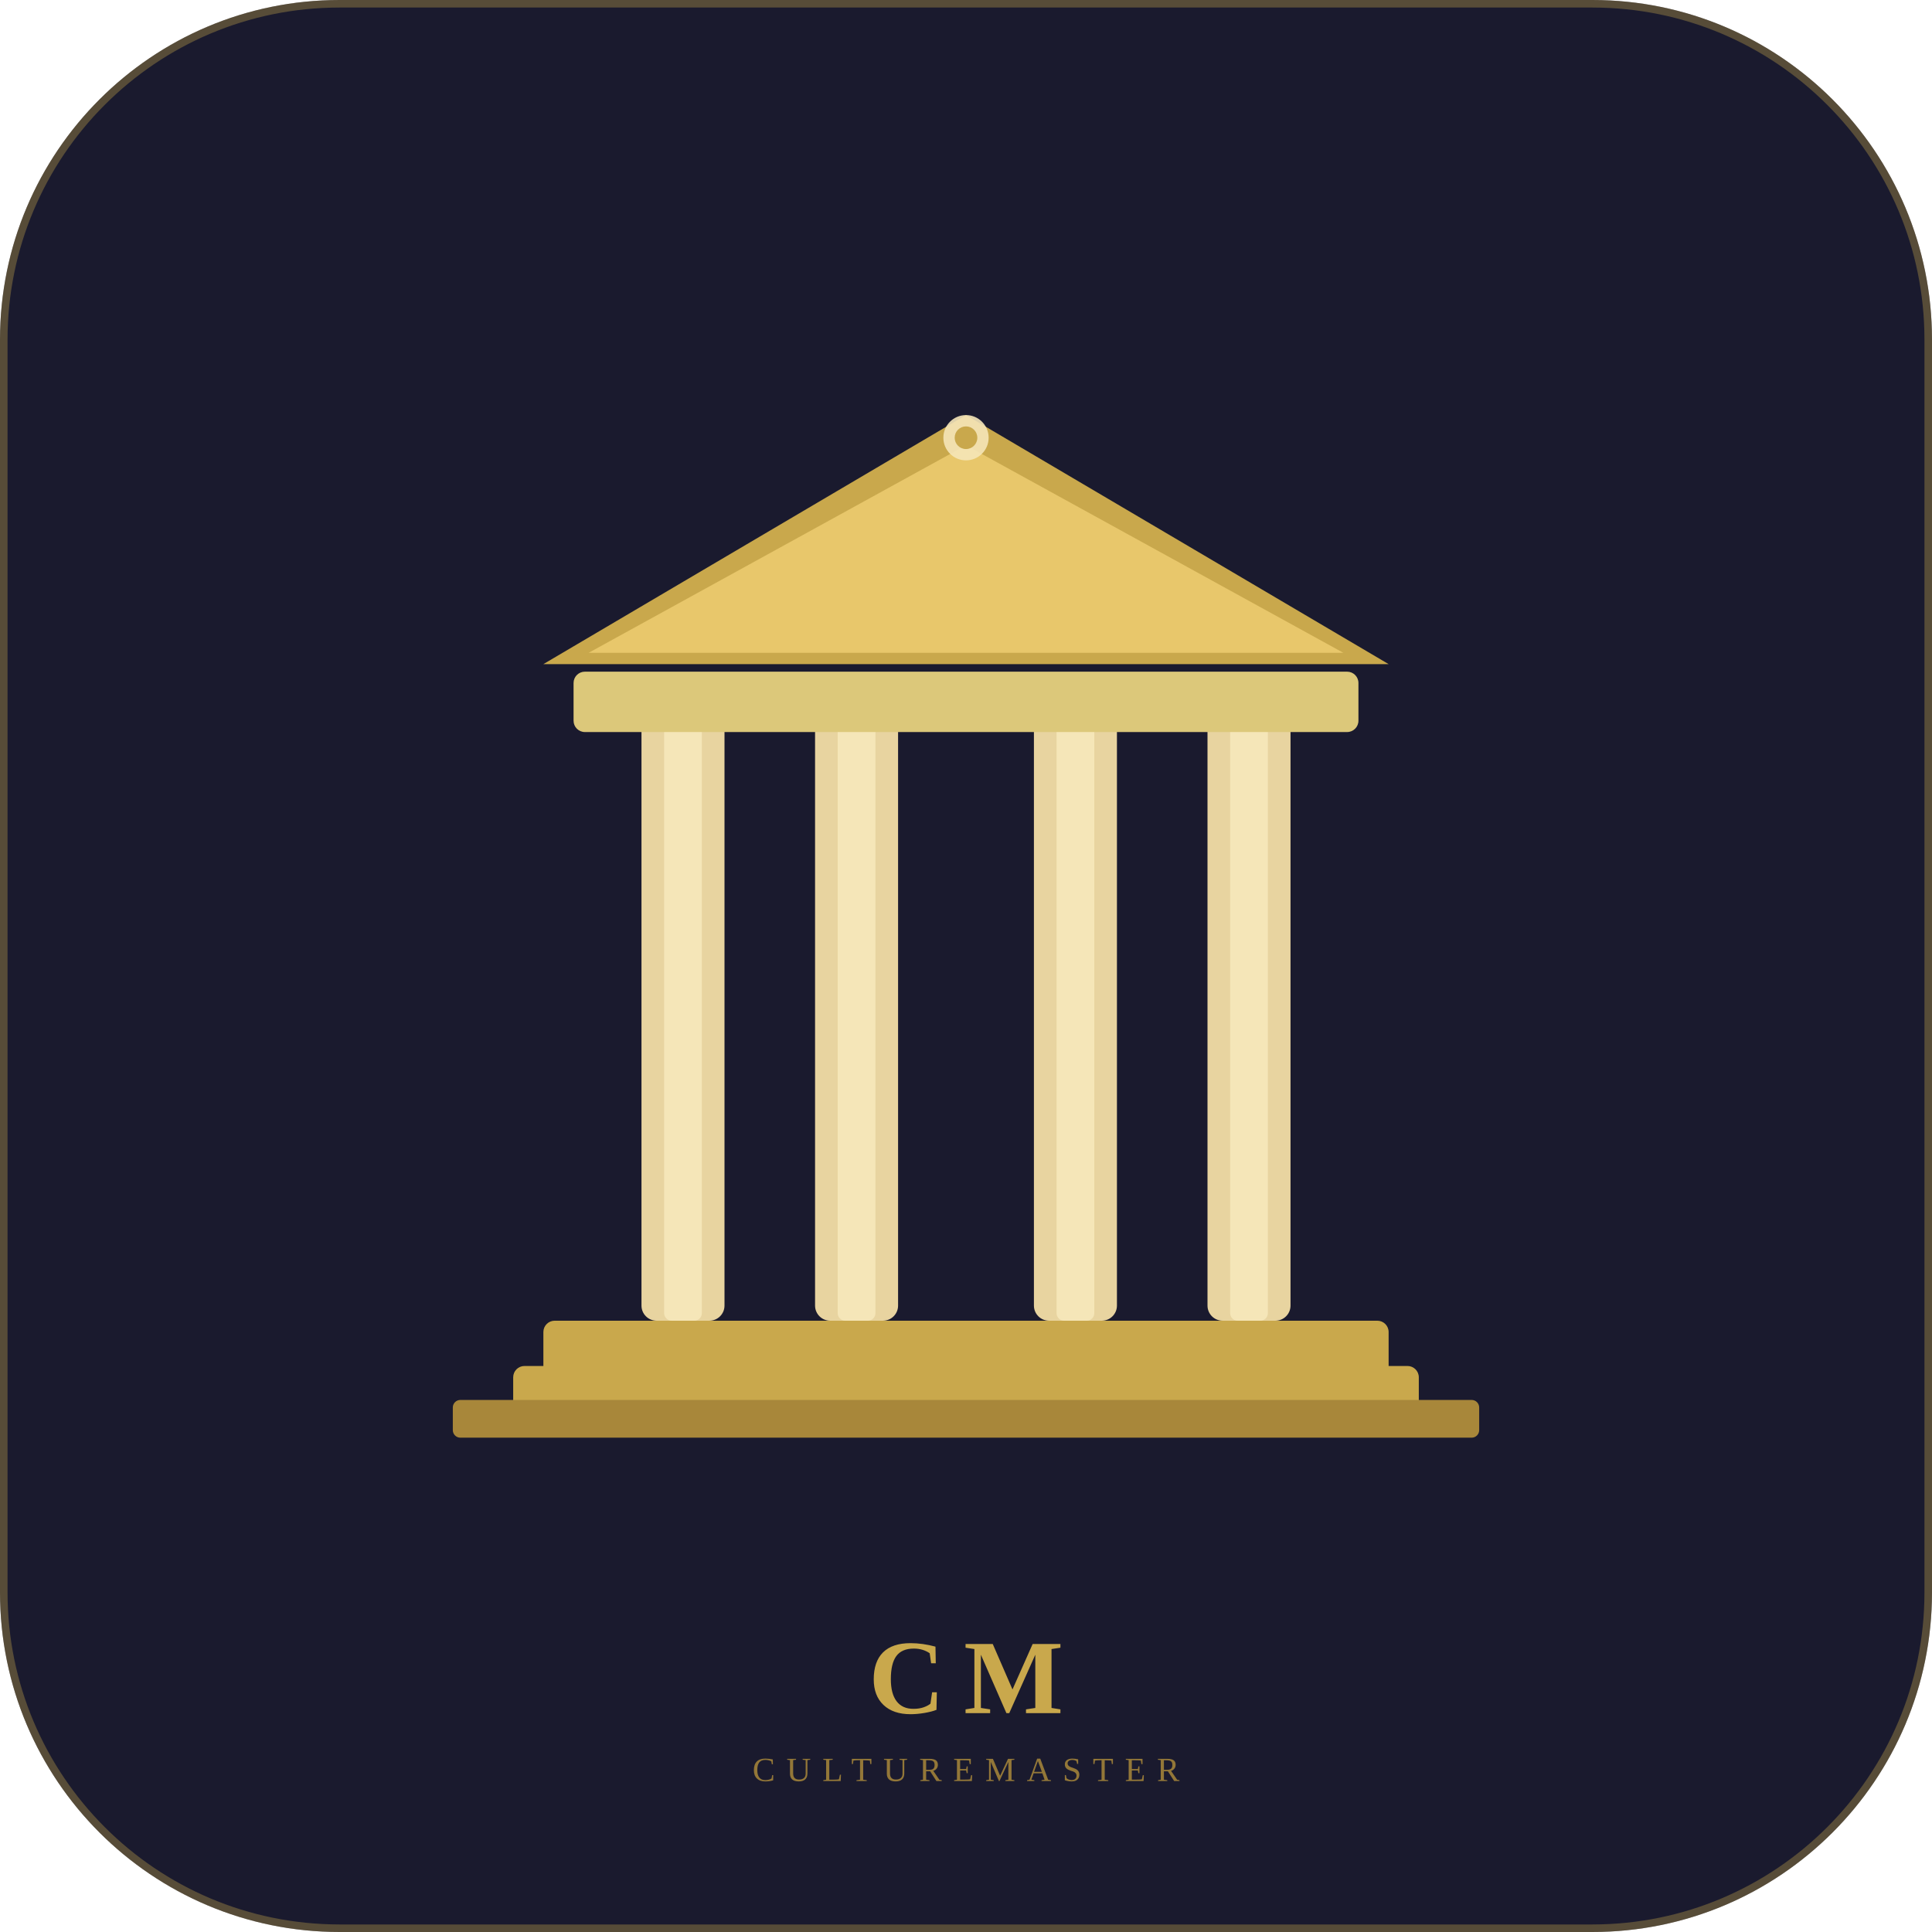
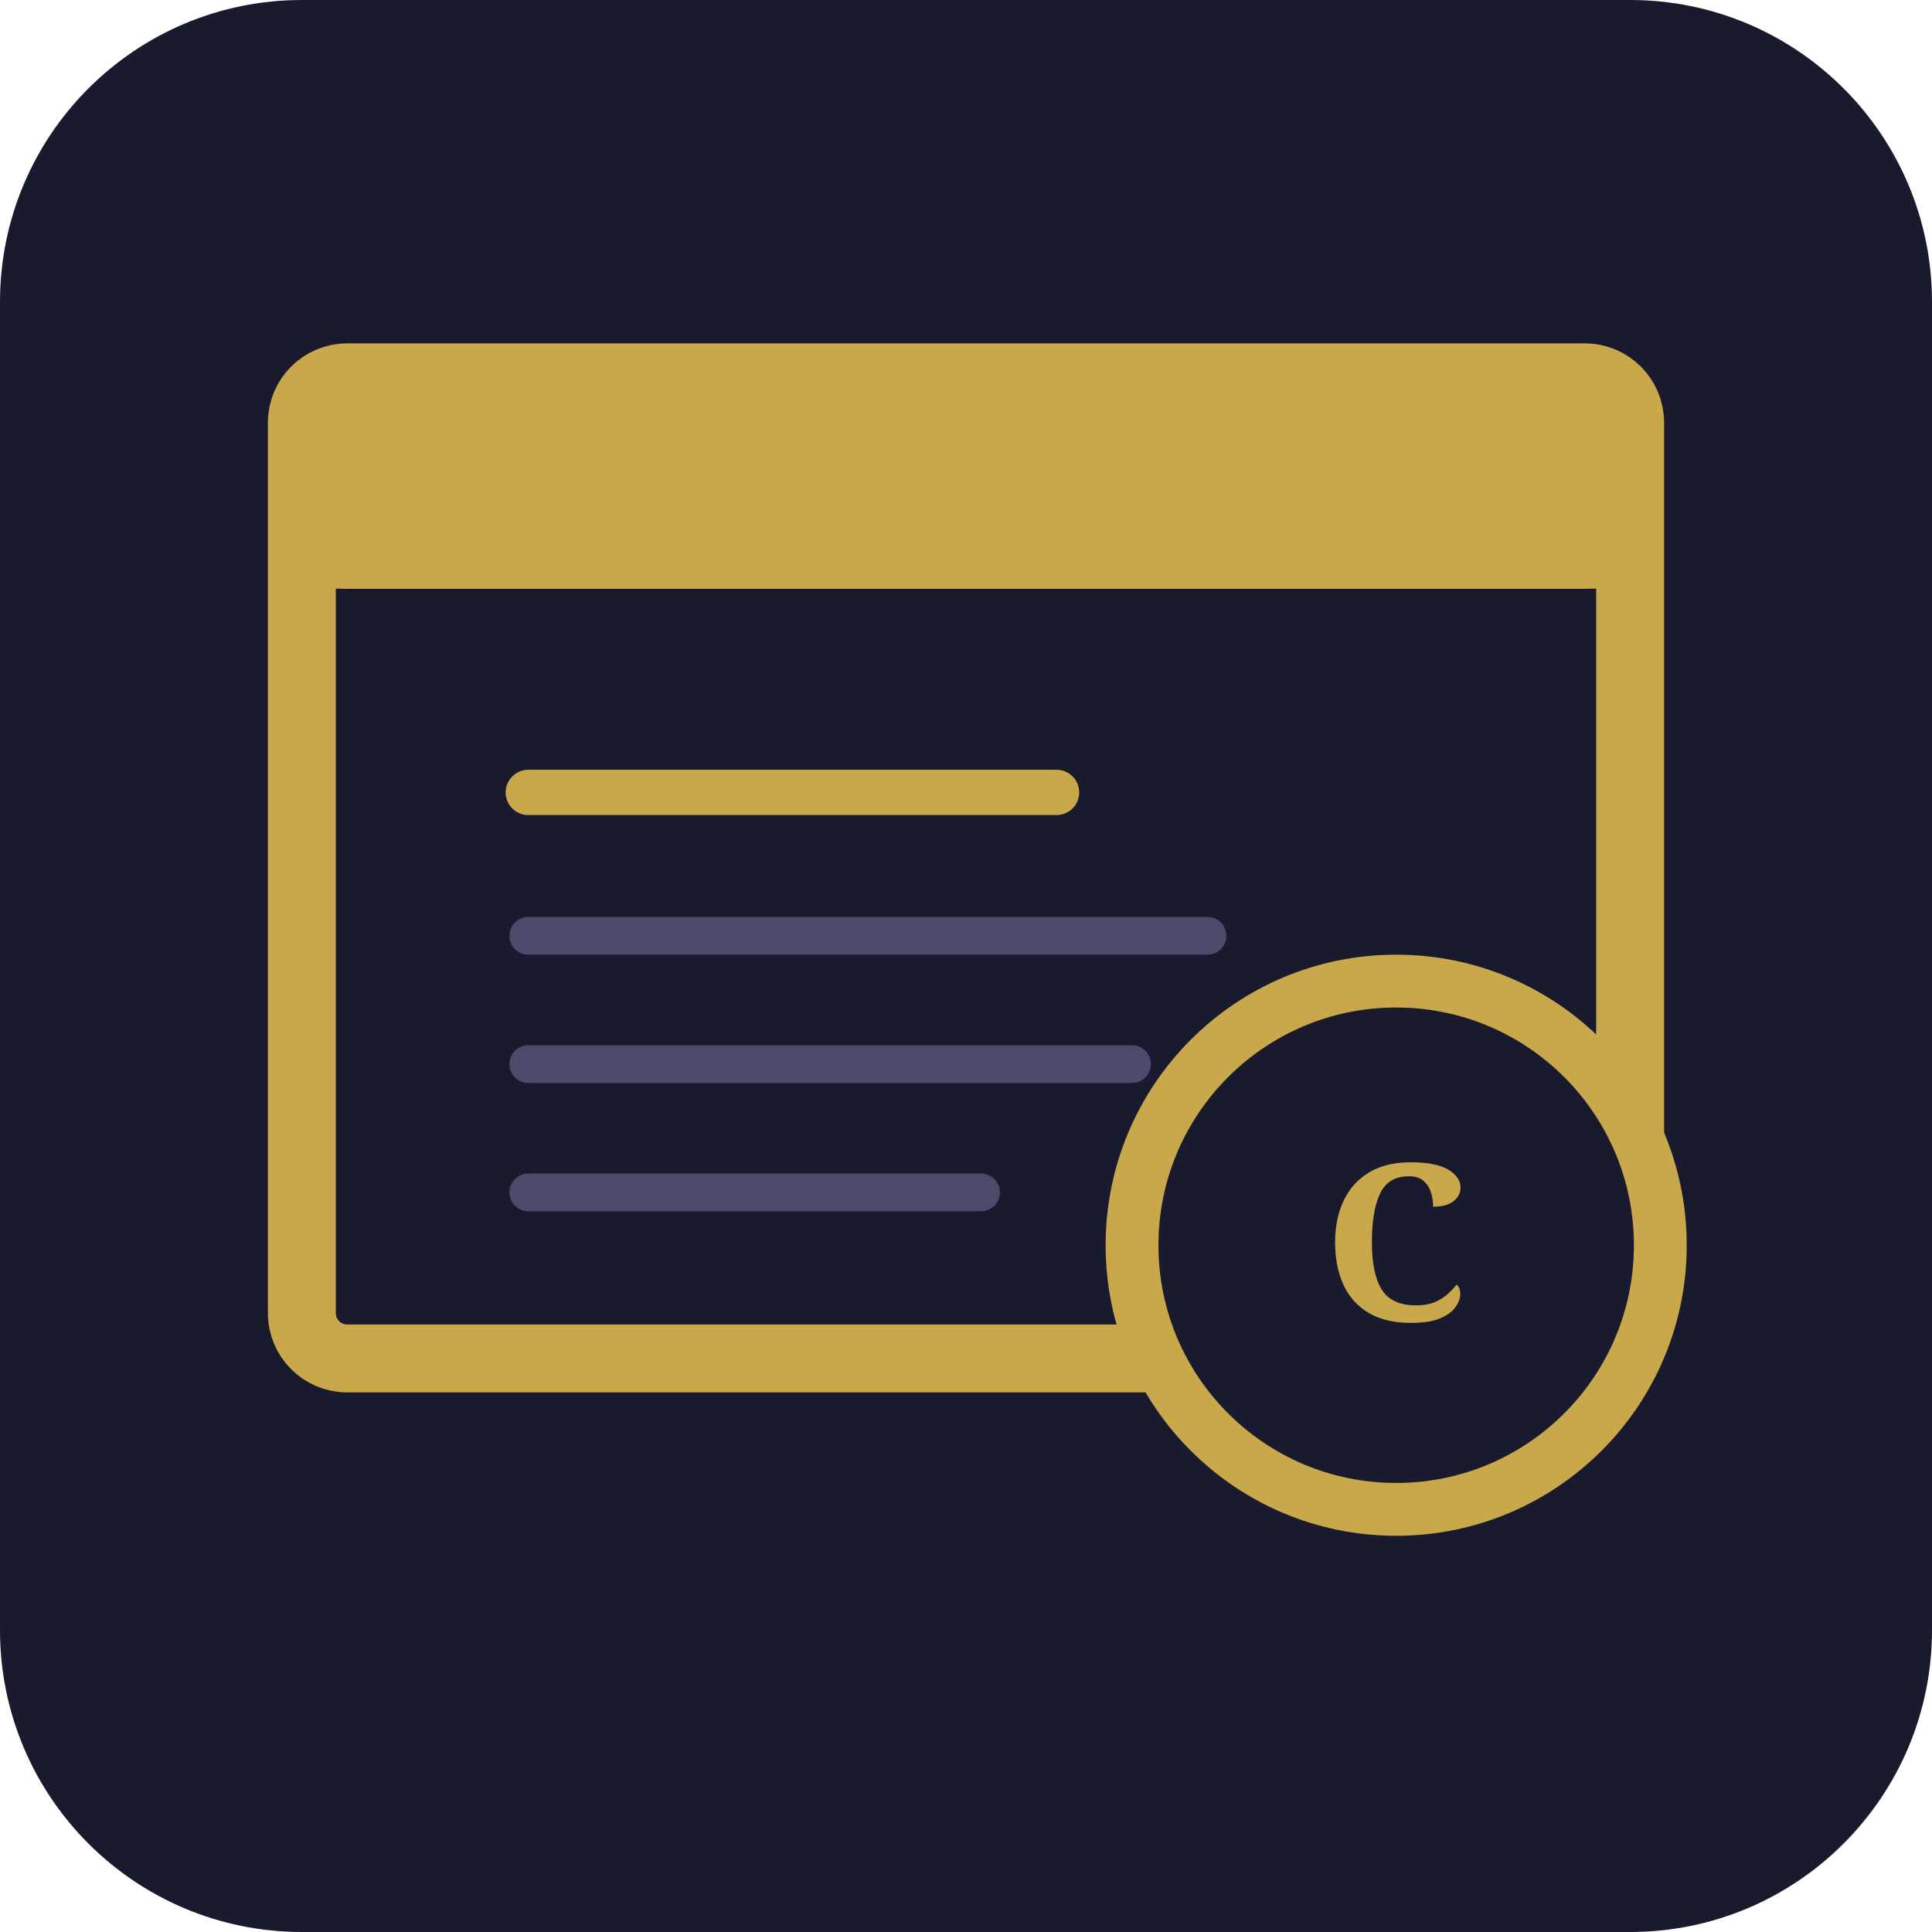
- <svg xmlns="http://www.w3.org/2000/svg" width="512" height="512" viewBox="0 0 512 512">
-   <rect width="512" height="512" rx="90" fill="#1a1a2e" />
-   <rect x="136" y="362" width="240" height="14" rx="3" fill="#c9a84c" />
-   <rect x="120" y="371" width="272" height="10" rx="2" fill="#a8873a" />
-   <rect x="144" y="350" width="224" height="18" rx="3" fill="#c9a84c" />
-   <rect x="170" y="186" width="22" height="164" rx="4" fill="#e8d4a0" />
-   <rect x="176" y="189" width="10" height="161" rx="2" fill="#f5e6b8" />
-   <rect x="216" y="186" width="22" height="164" rx="4" fill="#e8d4a0" />
-   <rect x="222" y="189" width="10" height="161" rx="2" fill="#f5e6b8" />
-   <rect x="274" y="186" width="22" height="164" rx="4" fill="#e8d4a0" />
-   <rect x="280" y="189" width="10" height="161" rx="2" fill="#f5e6b8" />
-   <rect x="320" y="186" width="22" height="164" rx="4" fill="#e8d4a0" />
-   <rect x="326" y="189" width="10" height="161" rx="2" fill="#f5e6b8" />
-   <rect x="152" y="178" width="208" height="16" rx="3" fill="#dcc87a" />
-   <polygon points="256,110 144,176 368,176" fill="#c9a84c" />
-   <polygon points="256,118 156,173 356,173" fill="#e8c76b" />
-   <circle cx="256" cy="116" r="6" fill="#f5e6b8" opacity="0.9" />
-   <circle cx="256" cy="116" r="3" fill="#c9a84c" />
-   <rect x="1" y="1" width="510" height="510" rx="89" fill="none" stroke="#c9a84c" stroke-width="2" stroke-opacity="0.35" />
-   <text x="256" y="454" text-anchor="middle" font-family="Georgia, 'Times New Roman', serif" font-size="28" font-weight="700" letter-spacing="5" fill="#c9a84c">CM</text>
-   <text x="256" y="472" text-anchor="middle" font-family="Georgia, 'Times New Roman', serif" font-size="9" letter-spacing="3" fill="#a8873a" opacity="0.85">CULTUREMASTER</text>
+ <svg xmlns="http://www.w3.org/2000/svg" viewBox="0 0 512 512">
+   <rect width="512" height="512" rx="80" fill="#1a1a2e" />
+   <rect x="80" y="100" width="352" height="260" rx="12" fill="none" stroke="#c9a84c" stroke-width="18" />
+   <rect x="80" y="100" width="352" height="56" rx="12" fill="#c9a84c" />
+   <rect x="80" y="144" width="352" height="12" fill="#c9a84c" />
+   <line x1="140" y1="210" x2="280" y2="210" stroke="#c9a84c" stroke-width="12" stroke-linecap="round" />
+   <line x1="140" y1="248" x2="320" y2="248" stroke="#4a4a6a" stroke-width="10" stroke-linecap="round" />
+   <line x1="140" y1="282" x2="300" y2="282" stroke="#4a4a6a" stroke-width="10" stroke-linecap="round" />
+   <line x1="140" y1="316" x2="260" y2="316" stroke="#4a4a6a" stroke-width="10" stroke-linecap="round" />
+   <circle cx="370" cy="330" r="70" fill="#1a1a2e" stroke="#c9a84c" stroke-width="14" />
+   <text x="370" y="350" text-anchor="middle" font-family="Georgia,serif" font-size="58" font-weight="700" fill="#c9a84c">C</text>
</svg>
